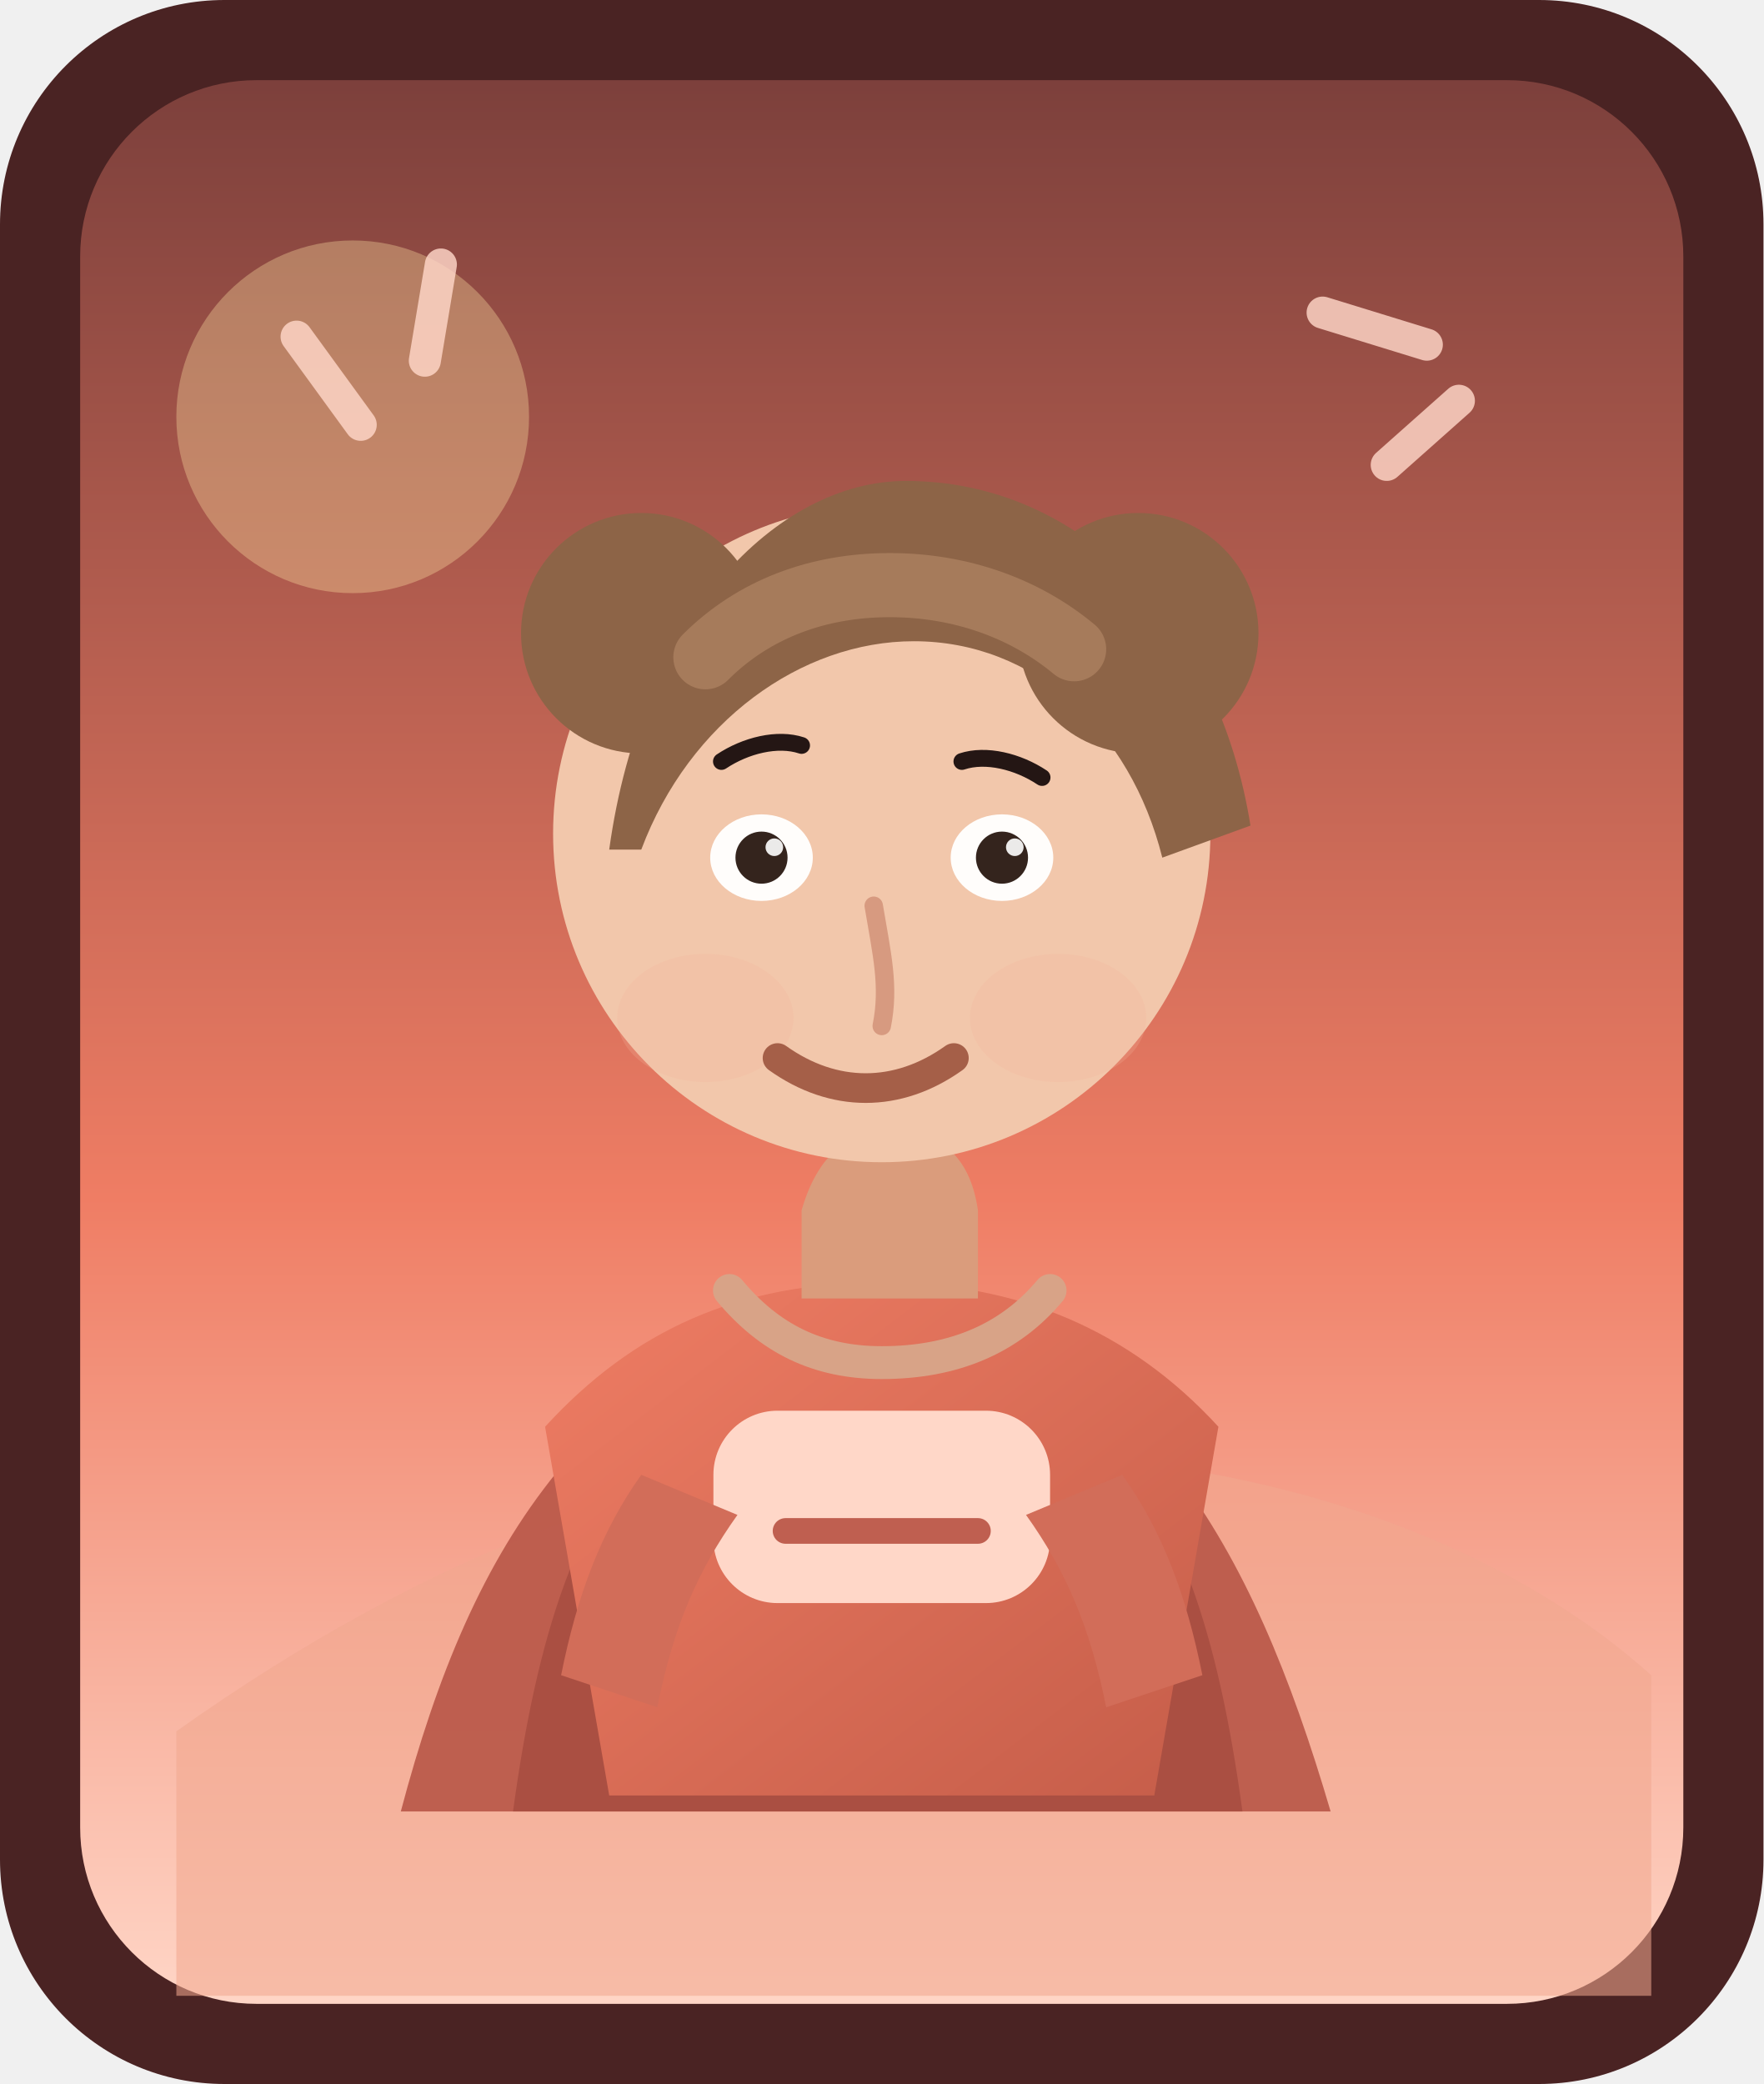
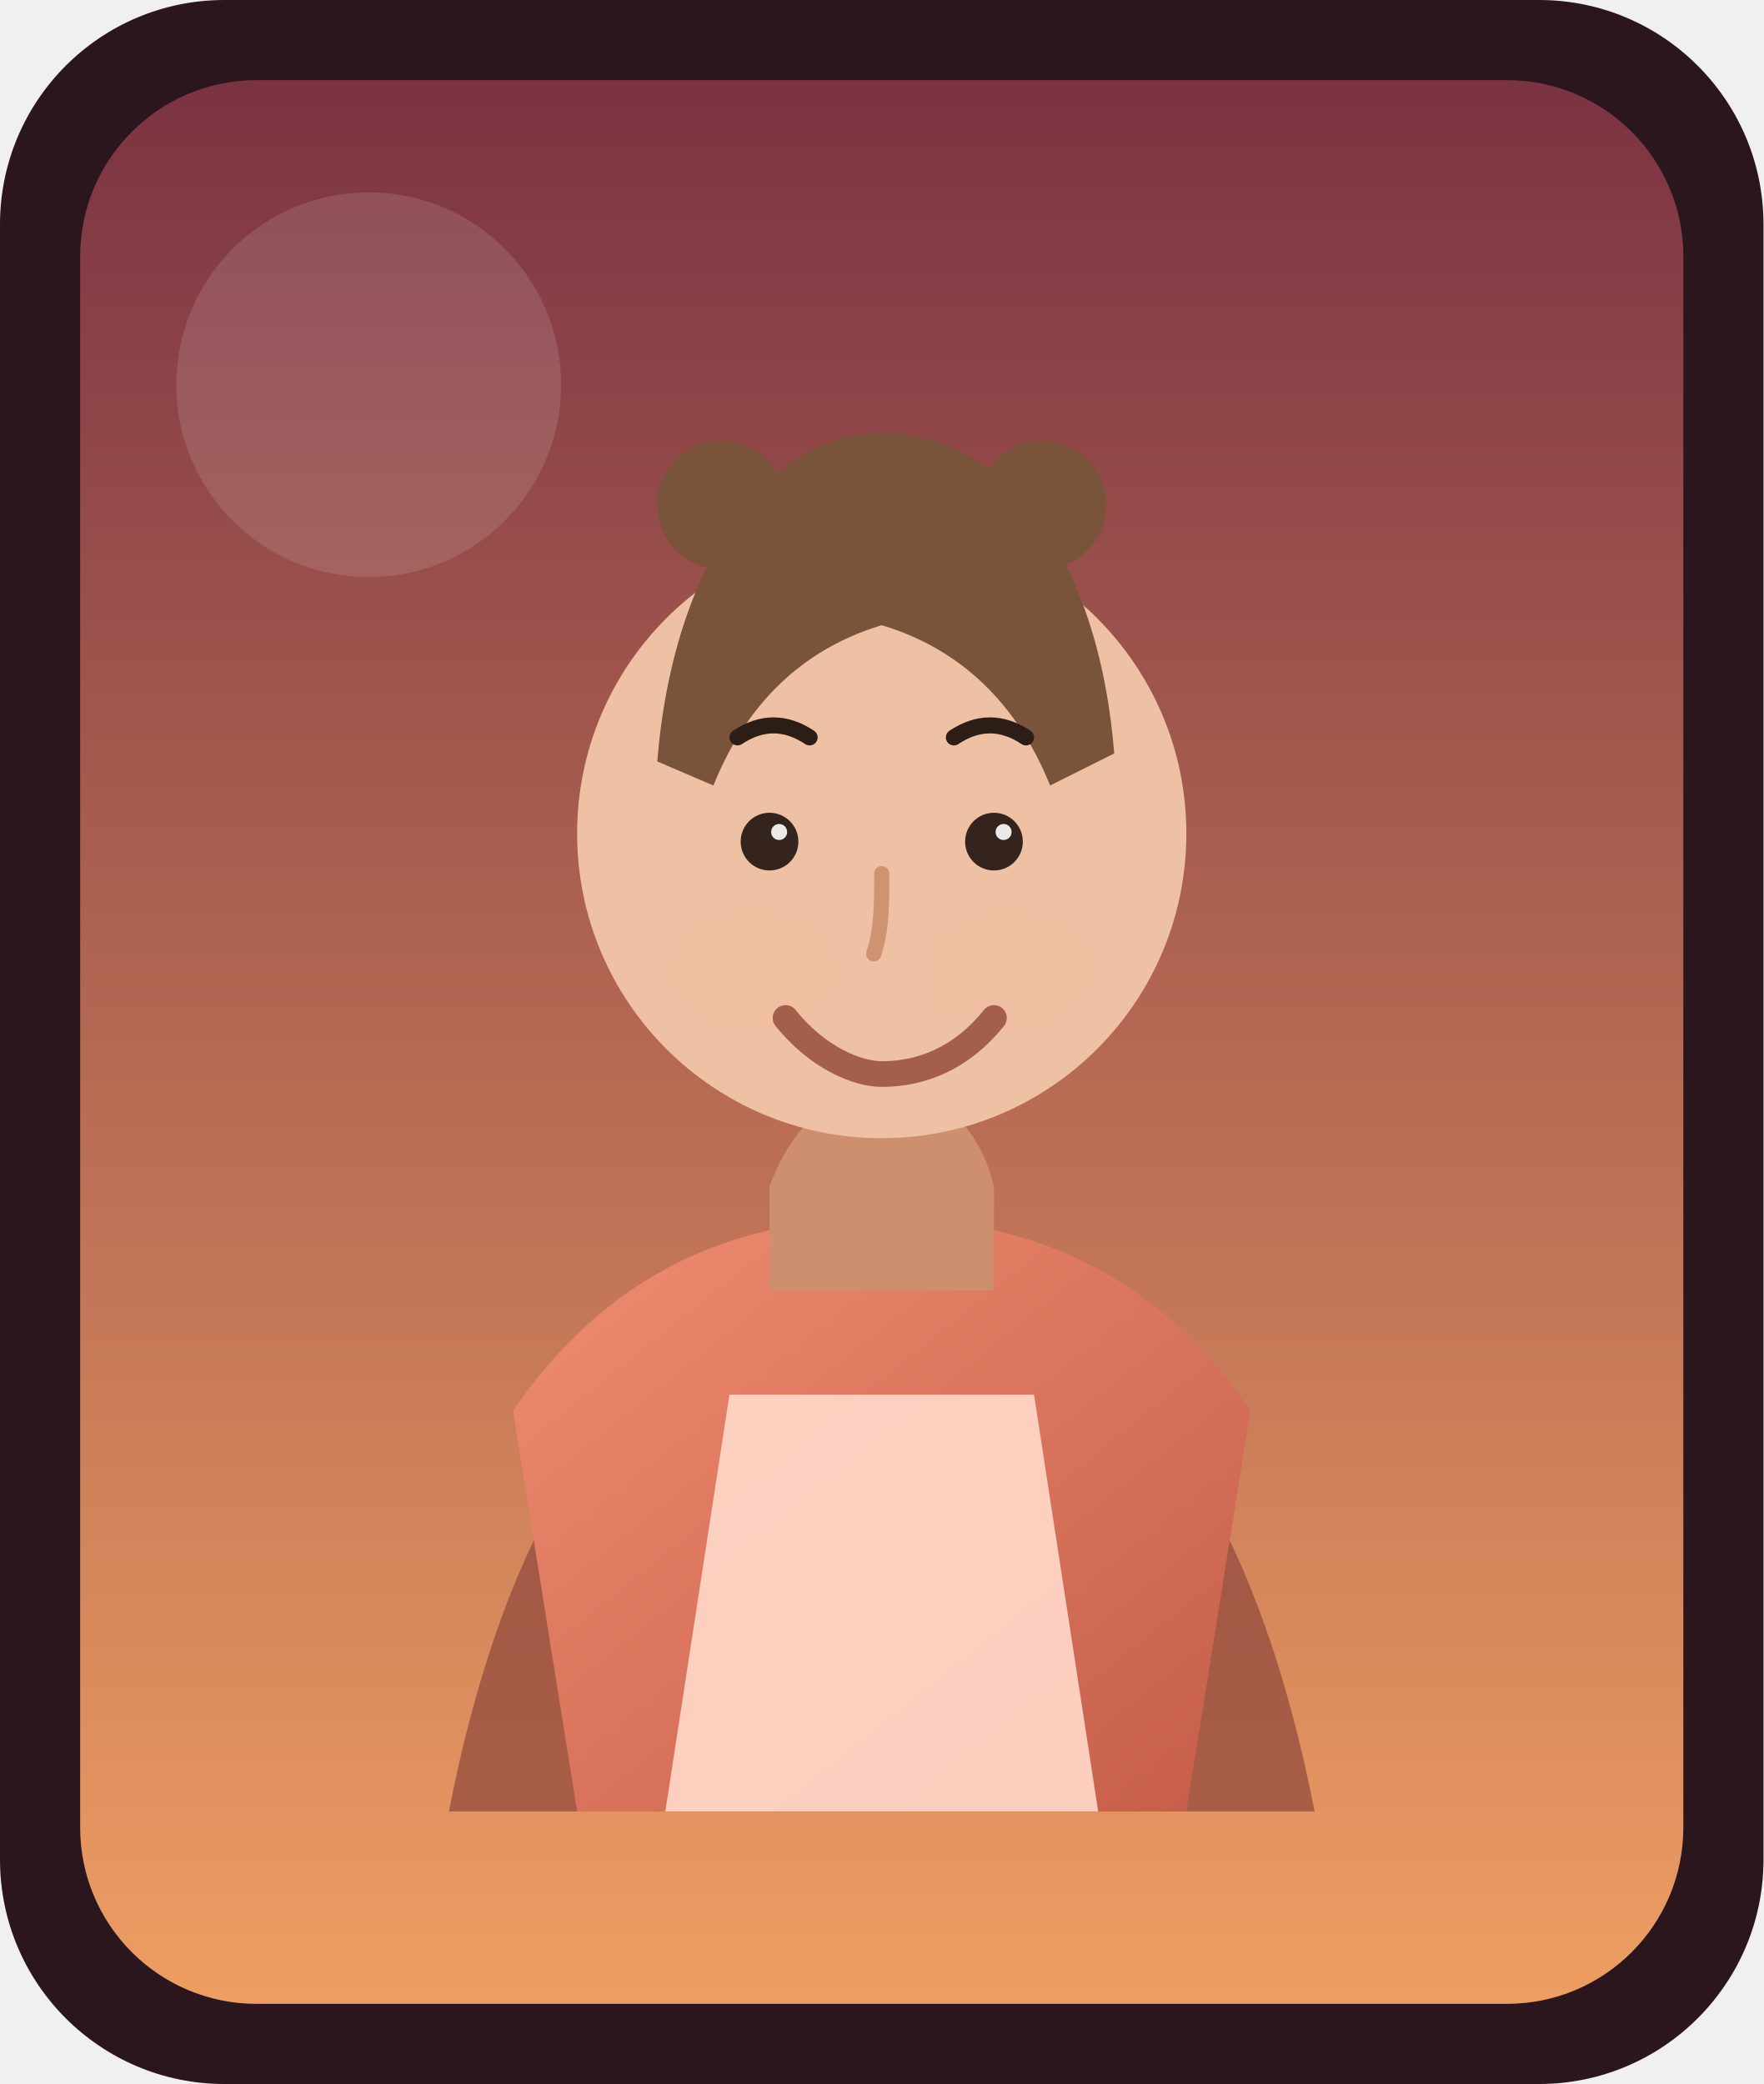
<svg xmlns="http://www.w3.org/2000/svg" viewBox="0 0 220 260" role="img" aria-labelledby="title desc">
  <defs>
    <linearGradient id="bg" x1="0" y1="0" x2="0" y2="1">
-       <stop offset="0" stop-color="#7b3f3b" />
-       <stop offset="0.58" stop-color="#ef7d64" />
-       <stop offset="1" stop-color="#ffd7c8" />
+       <stop offset="0" stop-color="#7a3242" />
+       <stop offset="1" stop-color="#ef9f63" />
    </linearGradient>
-     <linearGradient id="hoodie" x1="0" y1="0" x2="1" y2="1">
-       <stop offset="0" stop-color="#ef7d64" />
+     <linearGradient id="shirt" x1="0" y1="0" x2="1" y2="1">
+       <stop offset="0" stop-color="#f08d71" />
      <stop offset="1" stop-color="#c55d49" />
    </linearGradient>
  </defs>
-   <rect width="220" height="260" rx="28" fill="#4a2323" />
+   <rect width="220" height="260" rx="28" fill="#2b161e" />
  <rect x="10" y="10" width="200" height="240" rx="22" fill="url(#bg)" />
-   <circle cx="44" cy="52" r="22" fill="#ffe6a5" opacity="0.34" />
-   <path d="M37 42l8 11M55 33l-2 12M165 39l13 4M173 58l9-8" stroke="#ffd7c8" stroke-width="4" stroke-linecap="round" opacity="0.82" />
-   <path d="M22 216c31-22 63-35 97-35 38 0 68 11 87 28v40H22z" fill="#f0a78f" opacity="0.56" />
-   <path d="M50 226c9-34 23-56 60-69 33 13 46 35 56 69z" fill="#b75445" opacity="0.88" />
-   <path d="M64 226c3-22 8-38 19-49 7-8 15-11 27-11 11 0 19 3 26 11 11 11 16 27 19 49z" fill="#aa4f42" />
-   <path d="M68 178c11-12 24-18 42-18 17 0 31 6 42 18l-8 46H76z" fill="url(#hoodie)" />
-   <rect x="89" y="176" width="42" height="24" rx="8" fill="#ffd7c8" />
-   <path d="M98 191h24" stroke="#bf5f50" stroke-width="3.2" stroke-linecap="round" />
-   <path d="M80 184c-5 7-8 15-10 25l12 4c2-10 5-17 10-24z" fill="#d26d59" />
-   <path d="M140 184c5 7 8 15 10 25l-12 4c-2-10-5-17-10-24z" fill="#d26d59" />
-   <path d="M100 151c2-7 6-10 11-10 6 0 10 3 11 10v11H100z" fill="#da9c7c" />
-   <ellipse cx="84" cy="108" rx="5.5" ry="8" fill="#f2c7ab" />
-   <ellipse cx="136" cy="108" rx="5.5" ry="8" fill="#f2c7ab" />
-   <circle cx="110" cy="104" r="41" fill="#f2c7ab" />
-   <ellipse cx="88" cy="127" rx="11" ry="8" fill="#f4b49a" opacity="0.24" />
-   <ellipse cx="132" cy="127" rx="11" ry="8" fill="#f4b49a" opacity="0.24" />
-   <circle cx="80" cy="79" r="15" fill="#8d6447" />
-   <circle cx="142" cy="79" r="15" fill="#8d6447" />
-   <path d="M76 106c4-29 21-46 37-46 22 0 39 18 43 43l-11 4c-4-16-16-27-31-27-14 0-28 10-34 26z" fill="#8d6447" />
-   <path d="M88 82c6-6 14-9 23-9 9 0 17 3 23 8" fill="none" stroke="#a67b5b" stroke-width="8" stroke-linecap="round" />
-   <ellipse cx="95" cy="107" rx="6.4" ry="5.4" fill="#fffdfb" />
-   <ellipse cx="125" cy="107" rx="6.4" ry="5.4" fill="#fffdfb" />
-   <circle cx="95" cy="107" r="3.25" fill="#34241d" />
-   <circle cx="125" cy="107" r="3.25" fill="#34241d" />
-   <circle cx="96.6" cy="105.7" r="1.1" fill="#ffffff" opacity="0.9" />
-   <circle cx="126.6" cy="105.7" r="1.1" fill="#ffffff" opacity="0.9" />
-   <path d="M90 95c3-2 7-3 10-2M120 95c3-1 7 0 10 2" fill="none" stroke="#241614" stroke-width="2.1" stroke-linecap="round" />
-   <path d="M109 113c1 6 2 10 1 15" fill="none" stroke="#d79a80" stroke-width="2.3" stroke-linecap="round" />
-   <path d="M97 132c7 5 15 5 22 0" fill="none" stroke="#a55f48" stroke-width="3.7" stroke-linecap="round" />
-   <path d="M91 161c5 6 11 9 19 9 9 0 16-3 21-9" fill="none" stroke="#d8a387" stroke-width="4.1" stroke-linecap="round" />
+   <circle cx="46" cy="48" r="24" fill="#ffffff" opacity="0.12" />
+   <path d="M56 226c8-41 26-66 54-66 28 0 46 25 54 66z" fill="#8f463c" opacity="0.7" />
+   <path d="M64 176c11-16 26-24 46-24s35 8 46 24l-8 50H72z" fill="url(#shirt)" />
+   <path d="M91 174h38l8 52H83z" fill="#ffd7c8" opacity="0.92" />
+   <path d="M96 148c3-8 8-12 14-12 7 0 12 4 14 12v13H96z" fill="#ce8f6f" />
+   <circle cx="110" cy="104" r="38" fill="#efc1a4" />
+   <path d="M82 95c2-25 14-41 28-41 15 0 27 15 29 40l-8 4c-4-10-11-17-21-20-10 3-17 10-21 20z" fill="#7a533b" />
+   <circle cx="90" cy="63" r="8" fill="#7a533b" />
+   <circle cx="130" cy="63" r="8" fill="#7a533b" />
+   <ellipse cx="94" cy="121" rx="11" ry="8" fill="#f2b195" opacity="0.16" />
+   <ellipse cx="126" cy="121" rx="11" ry="8" fill="#f2b195" opacity="0.16" />
+   <path d="M92 92c3-2 6-2 9 0M119 92c3-2 6-2 9 0" fill="none" stroke="#2c1d17" stroke-width="2" stroke-linecap="round" />
+   <circle cx="96" cy="105" r="3.6" fill="#34241d" />
+   <circle cx="124" cy="105" r="3.6" fill="#34241d" />
+   <circle cx="97.2" cy="103.8" r="1" fill="#ffffff" opacity="0.9" />
+   <circle cx="125.2" cy="103.8" r="1" fill="#ffffff" opacity="0.9" />
+   <path d="M110 109c0 4 0 7-1 10" fill="none" stroke="#d09372" stroke-width="1.9" stroke-linecap="round" />
+   <path d="M98 127c4 5 9 7 12 7 5 0 10-2 14-7" fill="none" stroke="#a35f4a" stroke-width="3.2" stroke-linecap="round" />
</svg>
